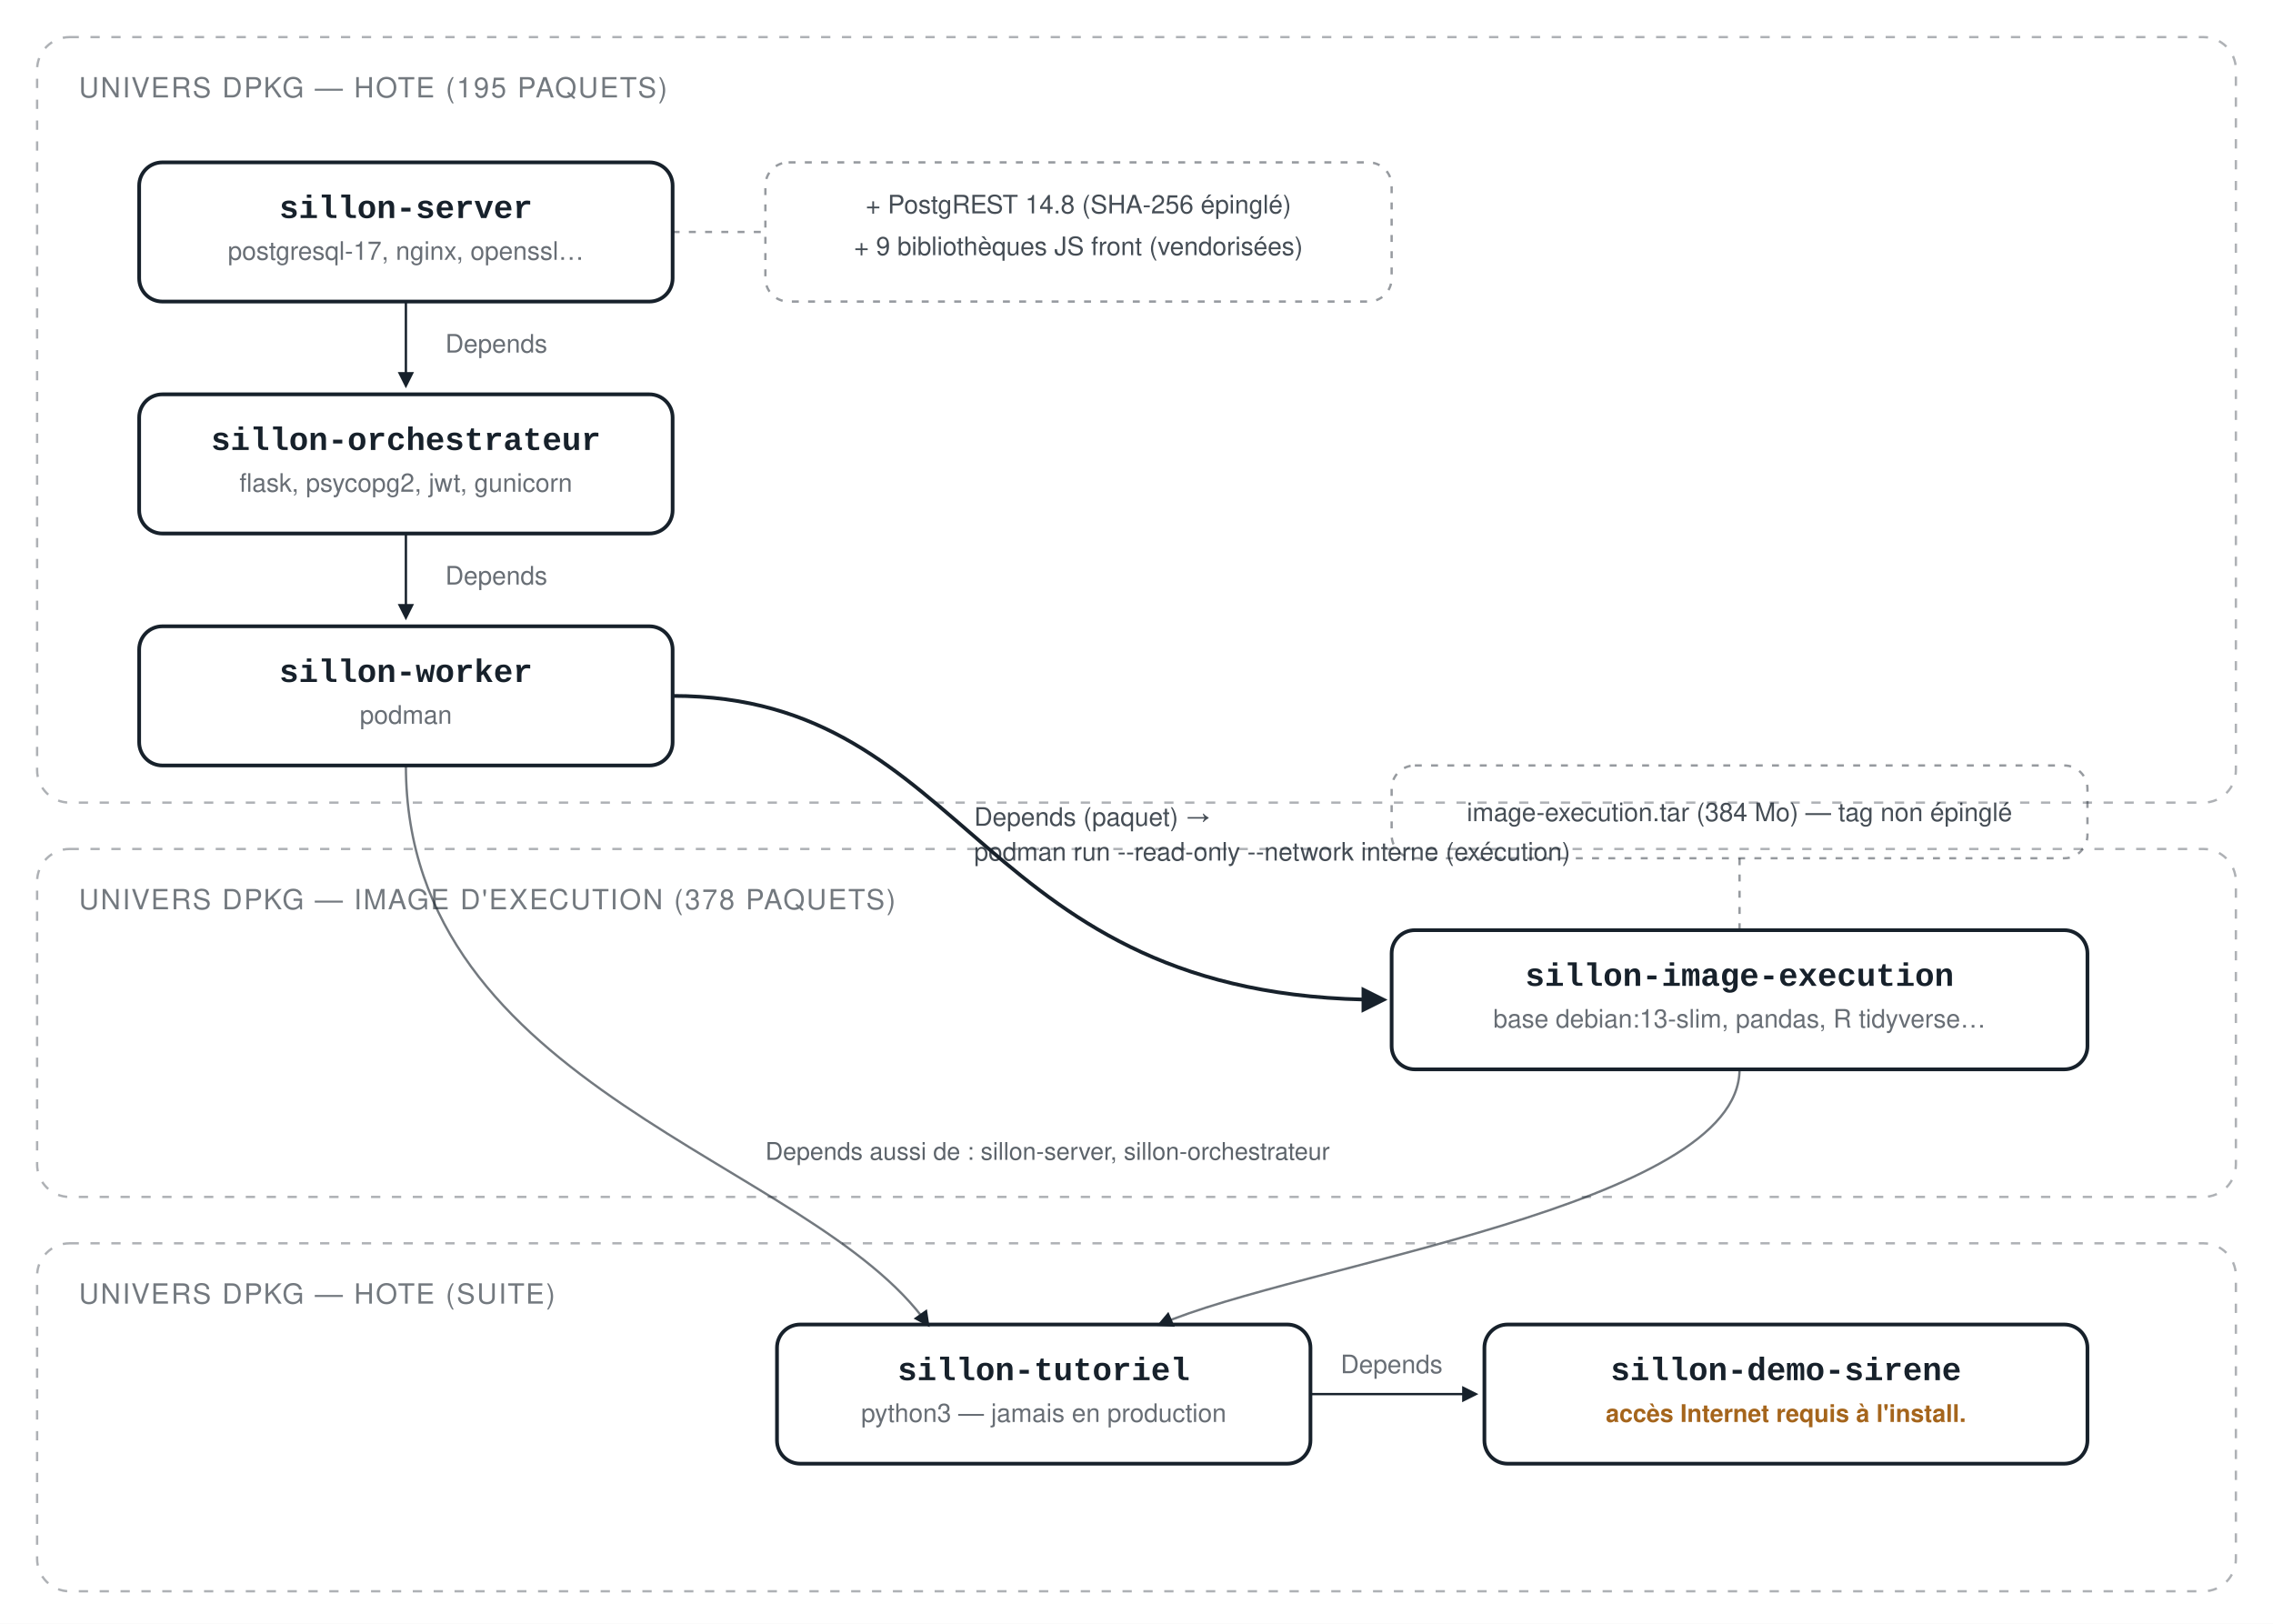
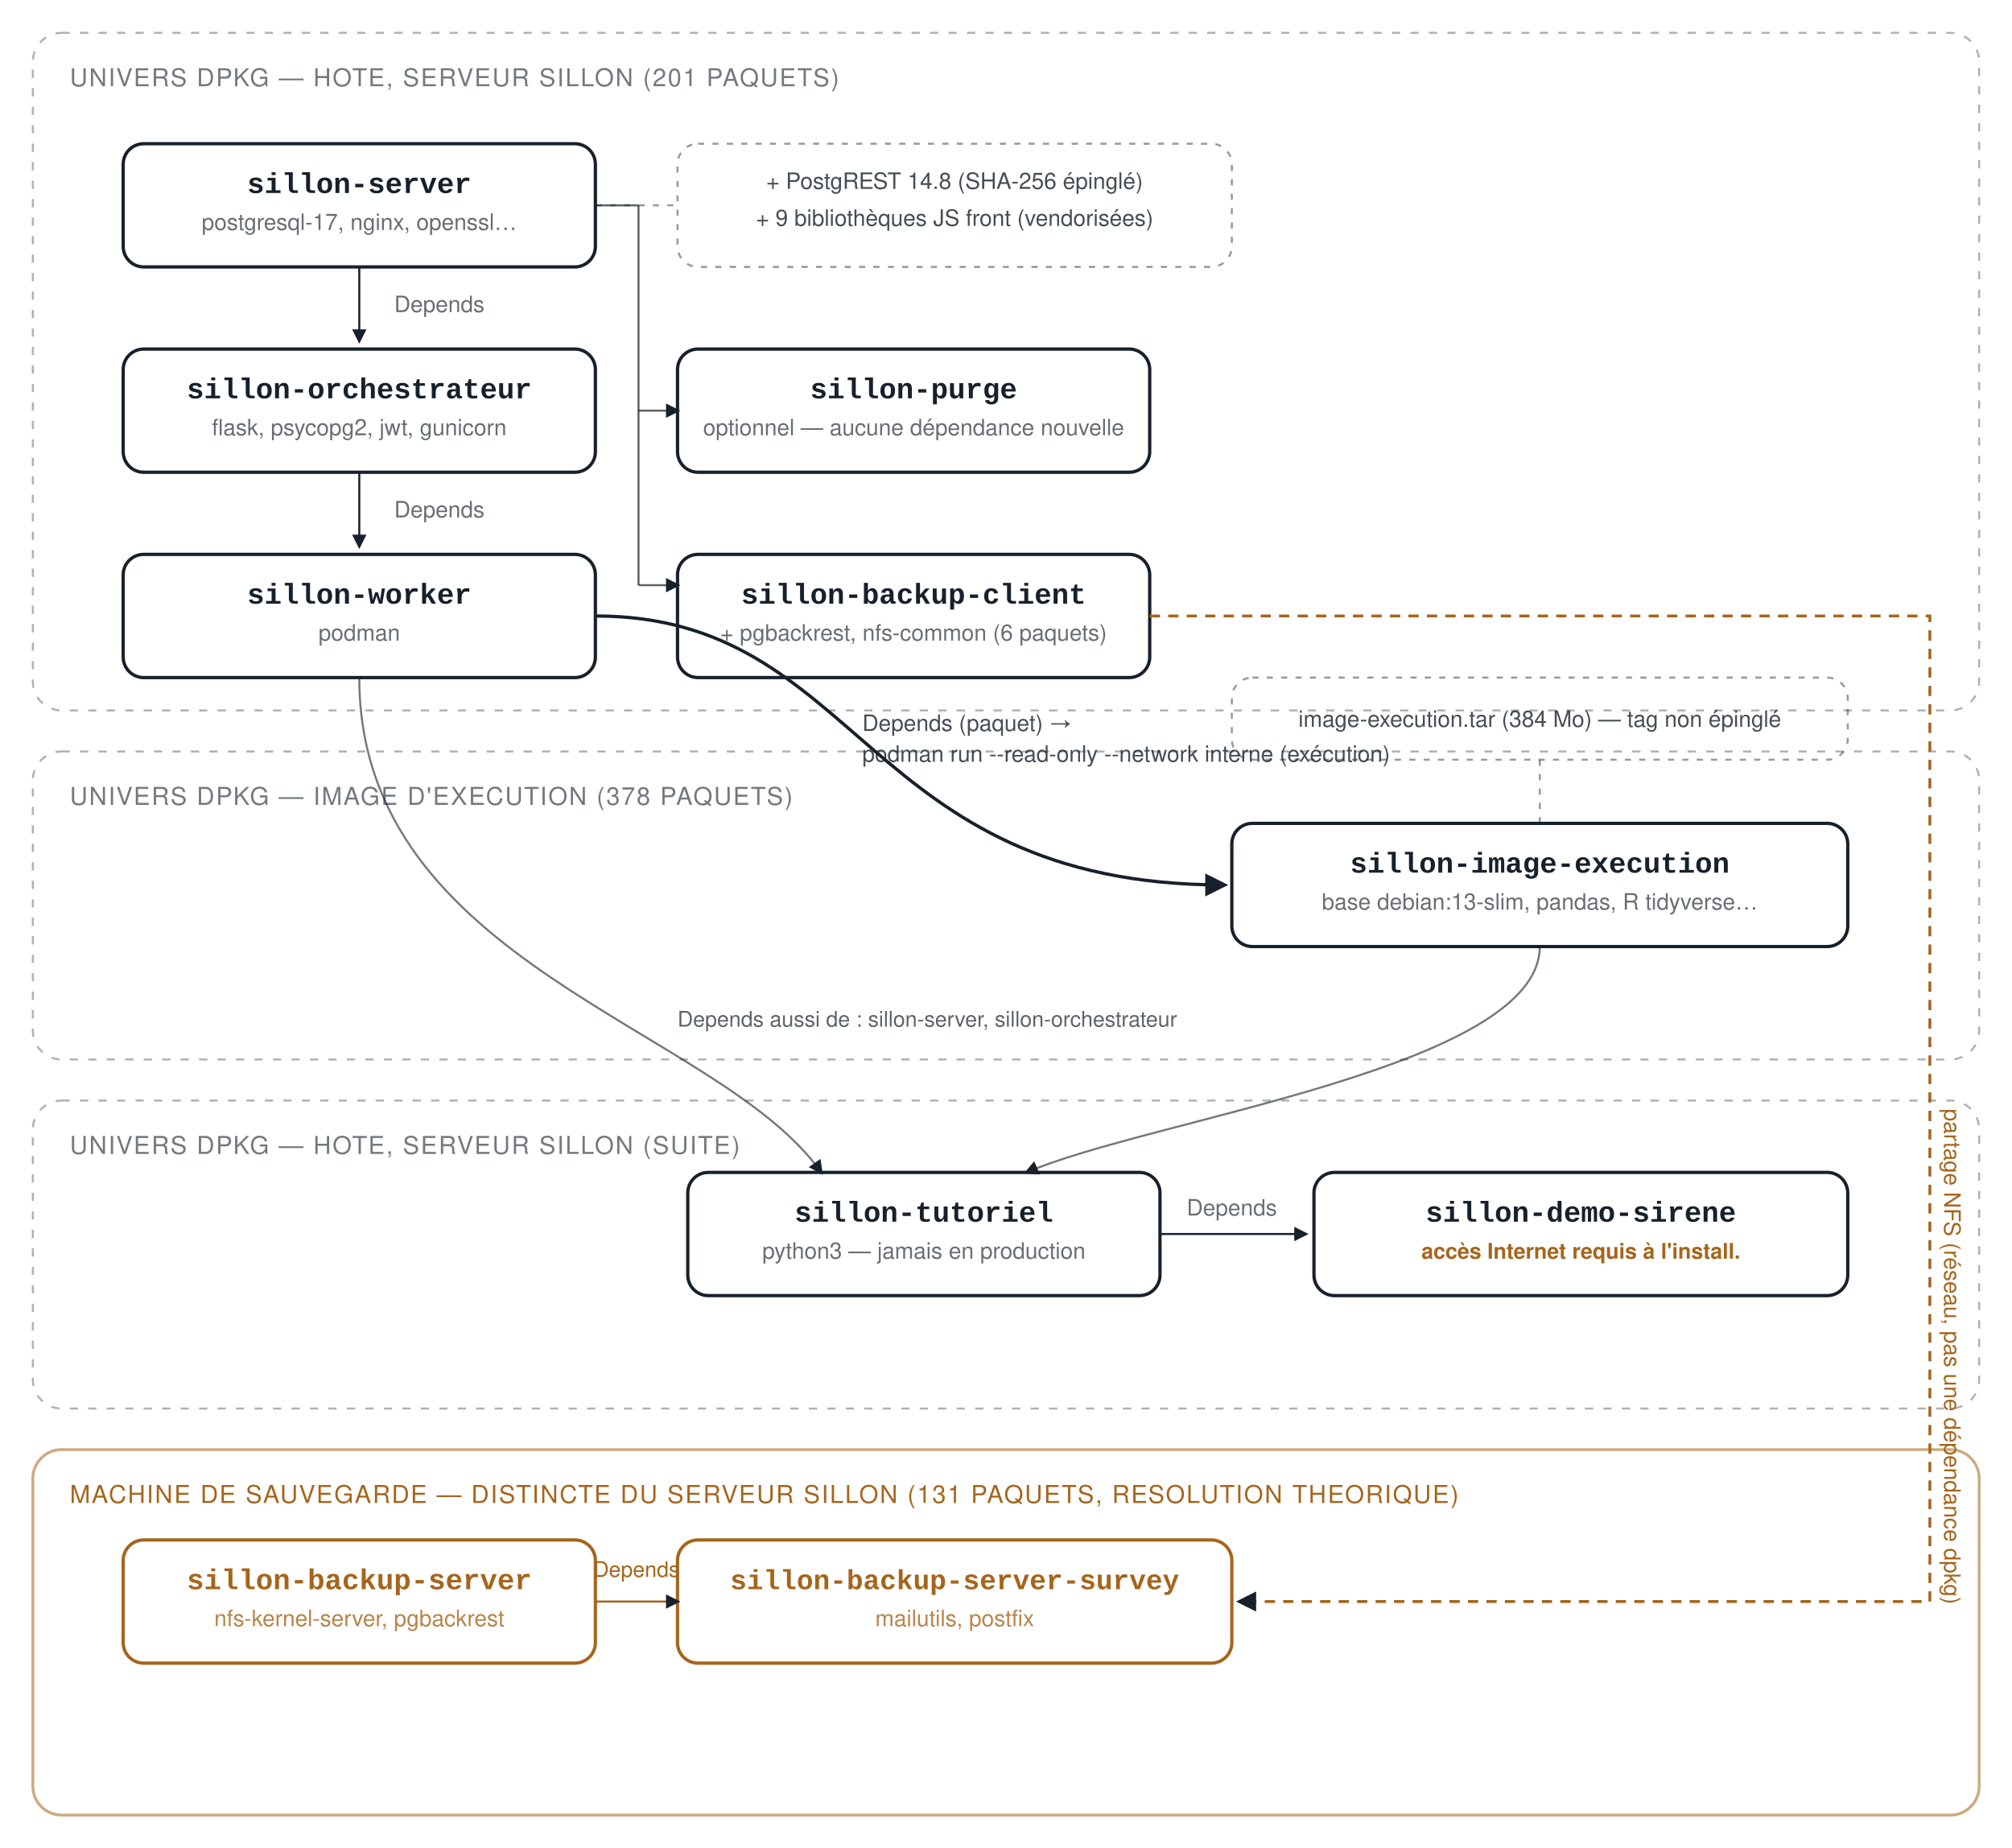
- <svg xmlns="http://www.w3.org/2000/svg" viewBox="0 0 980 700" width="980" height="700">
+ <svg xmlns="http://www.w3.org/2000/svg" viewBox="0 0 980 900" width="980" height="900">
  <defs>
    <marker id="arrow" viewBox="0 0 10 10" refX="8" refY="5" markerWidth="7" markerHeight="7" orient="auto-start-reverse">
      <path d="M0,0 L10,5 L0,10 z" fill="#17212b" />
    </marker>
  </defs>
-   <rect x="0" y="0" width="980" height="700" fill="#ffffff" />
+   <rect x="0" y="0" width="980" height="900" fill="#ffffff" />
  <rect x="16" y="16" width="948" height="330" rx="14" fill="none" stroke="#17212b" stroke-opacity="0.35" stroke-dasharray="4 5" />
-   <text x="34" y="42" font-family="Helvetica, Arial, sans-serif" font-size="12" letter-spacing="0.06em" fill="#17212b" fill-opacity="0.6">UNIVERS DPKG — HOTE (195 PAQUETS)</text>
+   <text x="34" y="42" font-family="Helvetica, Arial, sans-serif" font-size="12" letter-spacing="0.06em" fill="#17212b" fill-opacity="0.6">UNIVERS DPKG — HOTE, SERVEUR SILLON (201 PAQUETS)</text>
  <rect x="16" y="366" width="948" height="150" rx="14" fill="none" stroke="#17212b" stroke-opacity="0.35" stroke-dasharray="4 5" />
  <text x="34" y="392" font-family="Helvetica, Arial, sans-serif" font-size="12" letter-spacing="0.06em" fill="#17212b" fill-opacity="0.6">UNIVERS DPKG — IMAGE D'EXECUTION (378 PAQUETS)</text>
  <rect x="16" y="536" width="948" height="150" rx="14" fill="none" stroke="#17212b" stroke-opacity="0.35" stroke-dasharray="4 5" />
-   <text x="34" y="562" font-family="Helvetica, Arial, sans-serif" font-size="12" letter-spacing="0.06em" fill="#17212b" fill-opacity="0.6">UNIVERS DPKG — HOTE (SUITE)</text>
+   <text x="34" y="562" font-family="Helvetica, Arial, sans-serif" font-size="12" letter-spacing="0.06em" fill="#17212b" fill-opacity="0.6">UNIVERS DPKG — HOTE, SERVEUR SILLON (SUITE)</text>
+   <rect x="16" y="706" width="948" height="178" rx="14" fill="none" stroke="#a5651c" stroke-opacity="0.55" stroke-width="1.4" />
+   <text x="34" y="732" font-family="Helvetica, Arial, sans-serif" font-size="12" letter-spacing="0.06em" fill="#a5651c">MACHINE DE SAUVEGARDE — DISTINCTE DU SERVEUR SILLON (131 PAQUETS, RESOLUTION THEORIQUE)</text>
  <rect x="60" y="70" width="230" height="60" rx="10" fill="none" stroke="#17212b" stroke-width="1.6" />
  <text x="175" y="94" text-anchor="middle" font-family="Courier New, monospace" font-size="14" font-weight="700" fill="#17212b">sillon-server</text>
  <text x="175" y="112" text-anchor="middle" font-family="Helvetica, Arial, sans-serif" font-size="11" fill="#17212b" fill-opacity="0.65">postgresql-17, nginx, openssl…</text>
  <rect x="330" y="70" width="270" height="60" rx="10" fill="none" stroke="#17212b" stroke-opacity="0.45" stroke-dasharray="3 4" />
  <text x="465" y="92" text-anchor="middle" font-family="Helvetica, Arial, sans-serif" font-size="11" fill="#17212b" fill-opacity="0.8">+ PostgREST 14.8 (SHA-256 épinglé)</text>
  <text x="465" y="110" text-anchor="middle" font-family="Helvetica, Arial, sans-serif" font-size="11" fill="#17212b" fill-opacity="0.8">+ 9 bibliothèques JS front (vendorisées)</text>
  <line x1="290" y1="100" x2="330" y2="100" stroke="#17212b" stroke-opacity="0.45" stroke-dasharray="3 4" />
  <rect x="60" y="170" width="230" height="60" rx="10" fill="none" stroke="#17212b" stroke-width="1.6" />
  <text x="175" y="194" text-anchor="middle" font-family="Courier New, monospace" font-size="14" font-weight="700" fill="#17212b">sillon-orchestrateur</text>
  <text x="175" y="212" text-anchor="middle" font-family="Helvetica, Arial, sans-serif" font-size="11" fill="#17212b" fill-opacity="0.65">flask, psycopg2, jwt, gunicorn</text>
  <line x1="175" y1="130" x2="175" y2="166" stroke="#17212b" marker-end="url(#arrow)" />
  <text x="192" y="152" font-family="Helvetica, Arial, sans-serif" font-size="11" fill="#17212b" fill-opacity="0.65">Depends</text>
  <rect x="60" y="270" width="230" height="60" rx="10" fill="none" stroke="#17212b" stroke-width="1.6" />
  <text x="175" y="294" text-anchor="middle" font-family="Courier New, monospace" font-size="14" font-weight="700" fill="#17212b">sillon-worker</text>
  <text x="175" y="312" text-anchor="middle" font-family="Helvetica, Arial, sans-serif" font-size="11" fill="#17212b" fill-opacity="0.65">podman</text>
  <line x1="175" y1="230" x2="175" y2="266" stroke="#17212b" marker-end="url(#arrow)" />
  <text x="192" y="252" font-family="Helvetica, Arial, sans-serif" font-size="11" fill="#17212b" fill-opacity="0.65">Depends</text>
+   <line x1="290" y1="100" x2="311" y2="100" stroke="#17212b" stroke-opacity="0.7" />
+   <line x1="311" y1="100" x2="311" y2="285" stroke="#17212b" stroke-opacity="0.7" />
+   <line x1="311" y1="200" x2="330" y2="200" stroke="#17212b" stroke-opacity="0.7" marker-end="url(#arrow)" />
+   <line x1="311" y1="285" x2="330" y2="285" stroke="#17212b" stroke-opacity="0.7" marker-end="url(#arrow)" />
+   <rect x="330" y="170" width="230" height="60" rx="10" fill="none" stroke="#17212b" stroke-width="1.6" />
+   <text x="445" y="194" text-anchor="middle" font-family="Courier New, monospace" font-size="14" font-weight="700" fill="#17212b">sillon-purge</text>
+   <text x="445" y="212" text-anchor="middle" font-family="Helvetica, Arial, sans-serif" font-size="11" fill="#17212b" fill-opacity="0.65">optionnel — aucune dépendance nouvelle</text>
+   <rect x="330" y="270" width="230" height="60" rx="10" fill="none" stroke="#17212b" stroke-width="1.6" />
+   <text x="445" y="294" text-anchor="middle" font-family="Courier New, monospace" font-size="14" font-weight="700" fill="#17212b">sillon-backup-client</text>
+   <text x="445" y="312" text-anchor="middle" font-family="Helvetica, Arial, sans-serif" font-size="11" fill="#17212b" fill-opacity="0.65">+ pgbackrest, nfs-common (6 paquets)</text>
  <rect x="600" y="401" width="300" height="60" rx="10" fill="none" stroke="#17212b" stroke-width="1.6" />
  <text x="750" y="425" text-anchor="middle" font-family="Courier New, monospace" font-size="14" font-weight="700" fill="#17212b">sillon-image-execution</text>
  <text x="750" y="443" text-anchor="middle" font-family="Helvetica, Arial, sans-serif" font-size="11" fill="#17212b" fill-opacity="0.65">base debian:13-slim, pandas, R tidyverse…</text>
  <path d="M290,300 C 420,300 420,431 596,431" fill="none" stroke="#17212b" stroke-width="1.6" marker-end="url(#arrow)" />
  <text x="420" y="356" font-family="Helvetica, Arial, sans-serif" font-size="11" fill="#17212b" fill-opacity="0.8">Depends (paquet) →</text>
  <text x="420" y="371" font-family="Helvetica, Arial, sans-serif" font-size="11" fill="#17212b" fill-opacity="0.8">podman run --read-only --network interne (exécution)</text>
  <rect x="600" y="330" width="300" height="40" rx="10" fill="none" stroke="#17212b" stroke-opacity="0.45" stroke-dasharray="3 4" />
  <text x="750" y="354" text-anchor="middle" font-family="Helvetica, Arial, sans-serif" font-size="11" fill="#17212b" fill-opacity="0.8">image-execution.tar (384 Mo) — tag non épinglé</text>
  <line x1="750" y1="370" x2="750" y2="401" stroke="#17212b" stroke-opacity="0.45" stroke-dasharray="3 4" />
  <rect x="335" y="571" width="230" height="60" rx="10" fill="none" stroke="#17212b" stroke-width="1.6" />
  <text x="450" y="595" text-anchor="middle" font-family="Courier New, monospace" font-size="14" font-weight="700" fill="#17212b">sillon-tutoriel</text>
  <text x="450" y="613" text-anchor="middle" font-family="Helvetica, Arial, sans-serif" font-size="11" fill="#17212b" fill-opacity="0.65">python3 — jamais en production</text>
  <path d="M175,330 C 175,470 350,500 400,571" fill="none" stroke="#17212b" stroke-opacity="0.6" marker-end="url(#arrow)" />
  <path d="M750,461 C 750,520 560,545 500,571" fill="none" stroke="#17212b" stroke-opacity="0.6" marker-end="url(#arrow)" />
  <text x="330" y="500" font-family="Helvetica, Arial, sans-serif" font-size="10.5" fill="#17212b" fill-opacity="0.7">Depends aussi de : sillon-server, sillon-orchestrateur</text>
  <rect x="640" y="571" width="260" height="60" rx="10" fill="none" stroke="#17212b" stroke-width="1.6" />
  <text x="770" y="595" text-anchor="middle" font-family="Courier New, monospace" font-size="14" font-weight="700" fill="#17212b">sillon-demo-sirene</text>
  <text x="770" y="613" text-anchor="middle" font-family="Helvetica, Arial, sans-serif" font-size="10.5" fill="#a5651c" font-weight="700">accès Internet requis à l'install.</text>
  <line x1="565" y1="601" x2="636" y2="601" stroke="#17212b" marker-end="url(#arrow)" />
  <text x="600" y="592" text-anchor="middle" font-family="Helvetica, Arial, sans-serif" font-size="11" fill="#17212b" fill-opacity="0.65">Depends</text>
+   <rect x="60" y="750" width="230" height="60" rx="10" fill="none" stroke="#a5651c" stroke-width="1.6" />
+   <text x="175" y="774" text-anchor="middle" font-family="Courier New, monospace" font-size="14" font-weight="700" fill="#a5651c">sillon-backup-server</text>
+   <text x="175" y="792" text-anchor="middle" font-family="Helvetica, Arial, sans-serif" font-size="11" fill="#a5651c" fill-opacity="0.8">nfs-kernel-server, pgbackrest</text>
+   <rect x="330" y="750" width="270" height="60" rx="10" fill="none" stroke="#a5651c" stroke-width="1.6" />
+   <text x="465" y="774" text-anchor="middle" font-family="Courier New, monospace" font-size="13.5" font-weight="700" fill="#a5651c">sillon-backup-server-survey</text>
+   <text x="465" y="792" text-anchor="middle" font-family="Helvetica, Arial, sans-serif" font-size="11" fill="#a5651c" fill-opacity="0.8">mailutils, postfix</text>
+   <line x1="290" y1="780" x2="330" y2="780" stroke="#a5651c" marker-end="url(#arrow)" />
+   <text x="310" y="768" text-anchor="middle" font-family="Helvetica, Arial, sans-serif" font-size="10.5" fill="#a5651c">Depends</text>
+   <path d="M560,300 C 900,300 940,300 940,300 L940,780 L604,780" fill="none" stroke="#a5651c" stroke-width="1.4" stroke-dasharray="5 4" marker-end="url(#arrow)" />
+   <text x="947" y="540" font-family="Helvetica, Arial, sans-serif" font-size="11" fill="#a5651c" transform="rotate(90 947 540)">partage NFS (réseau, pas une dépendance dpkg)</text>
</svg>
